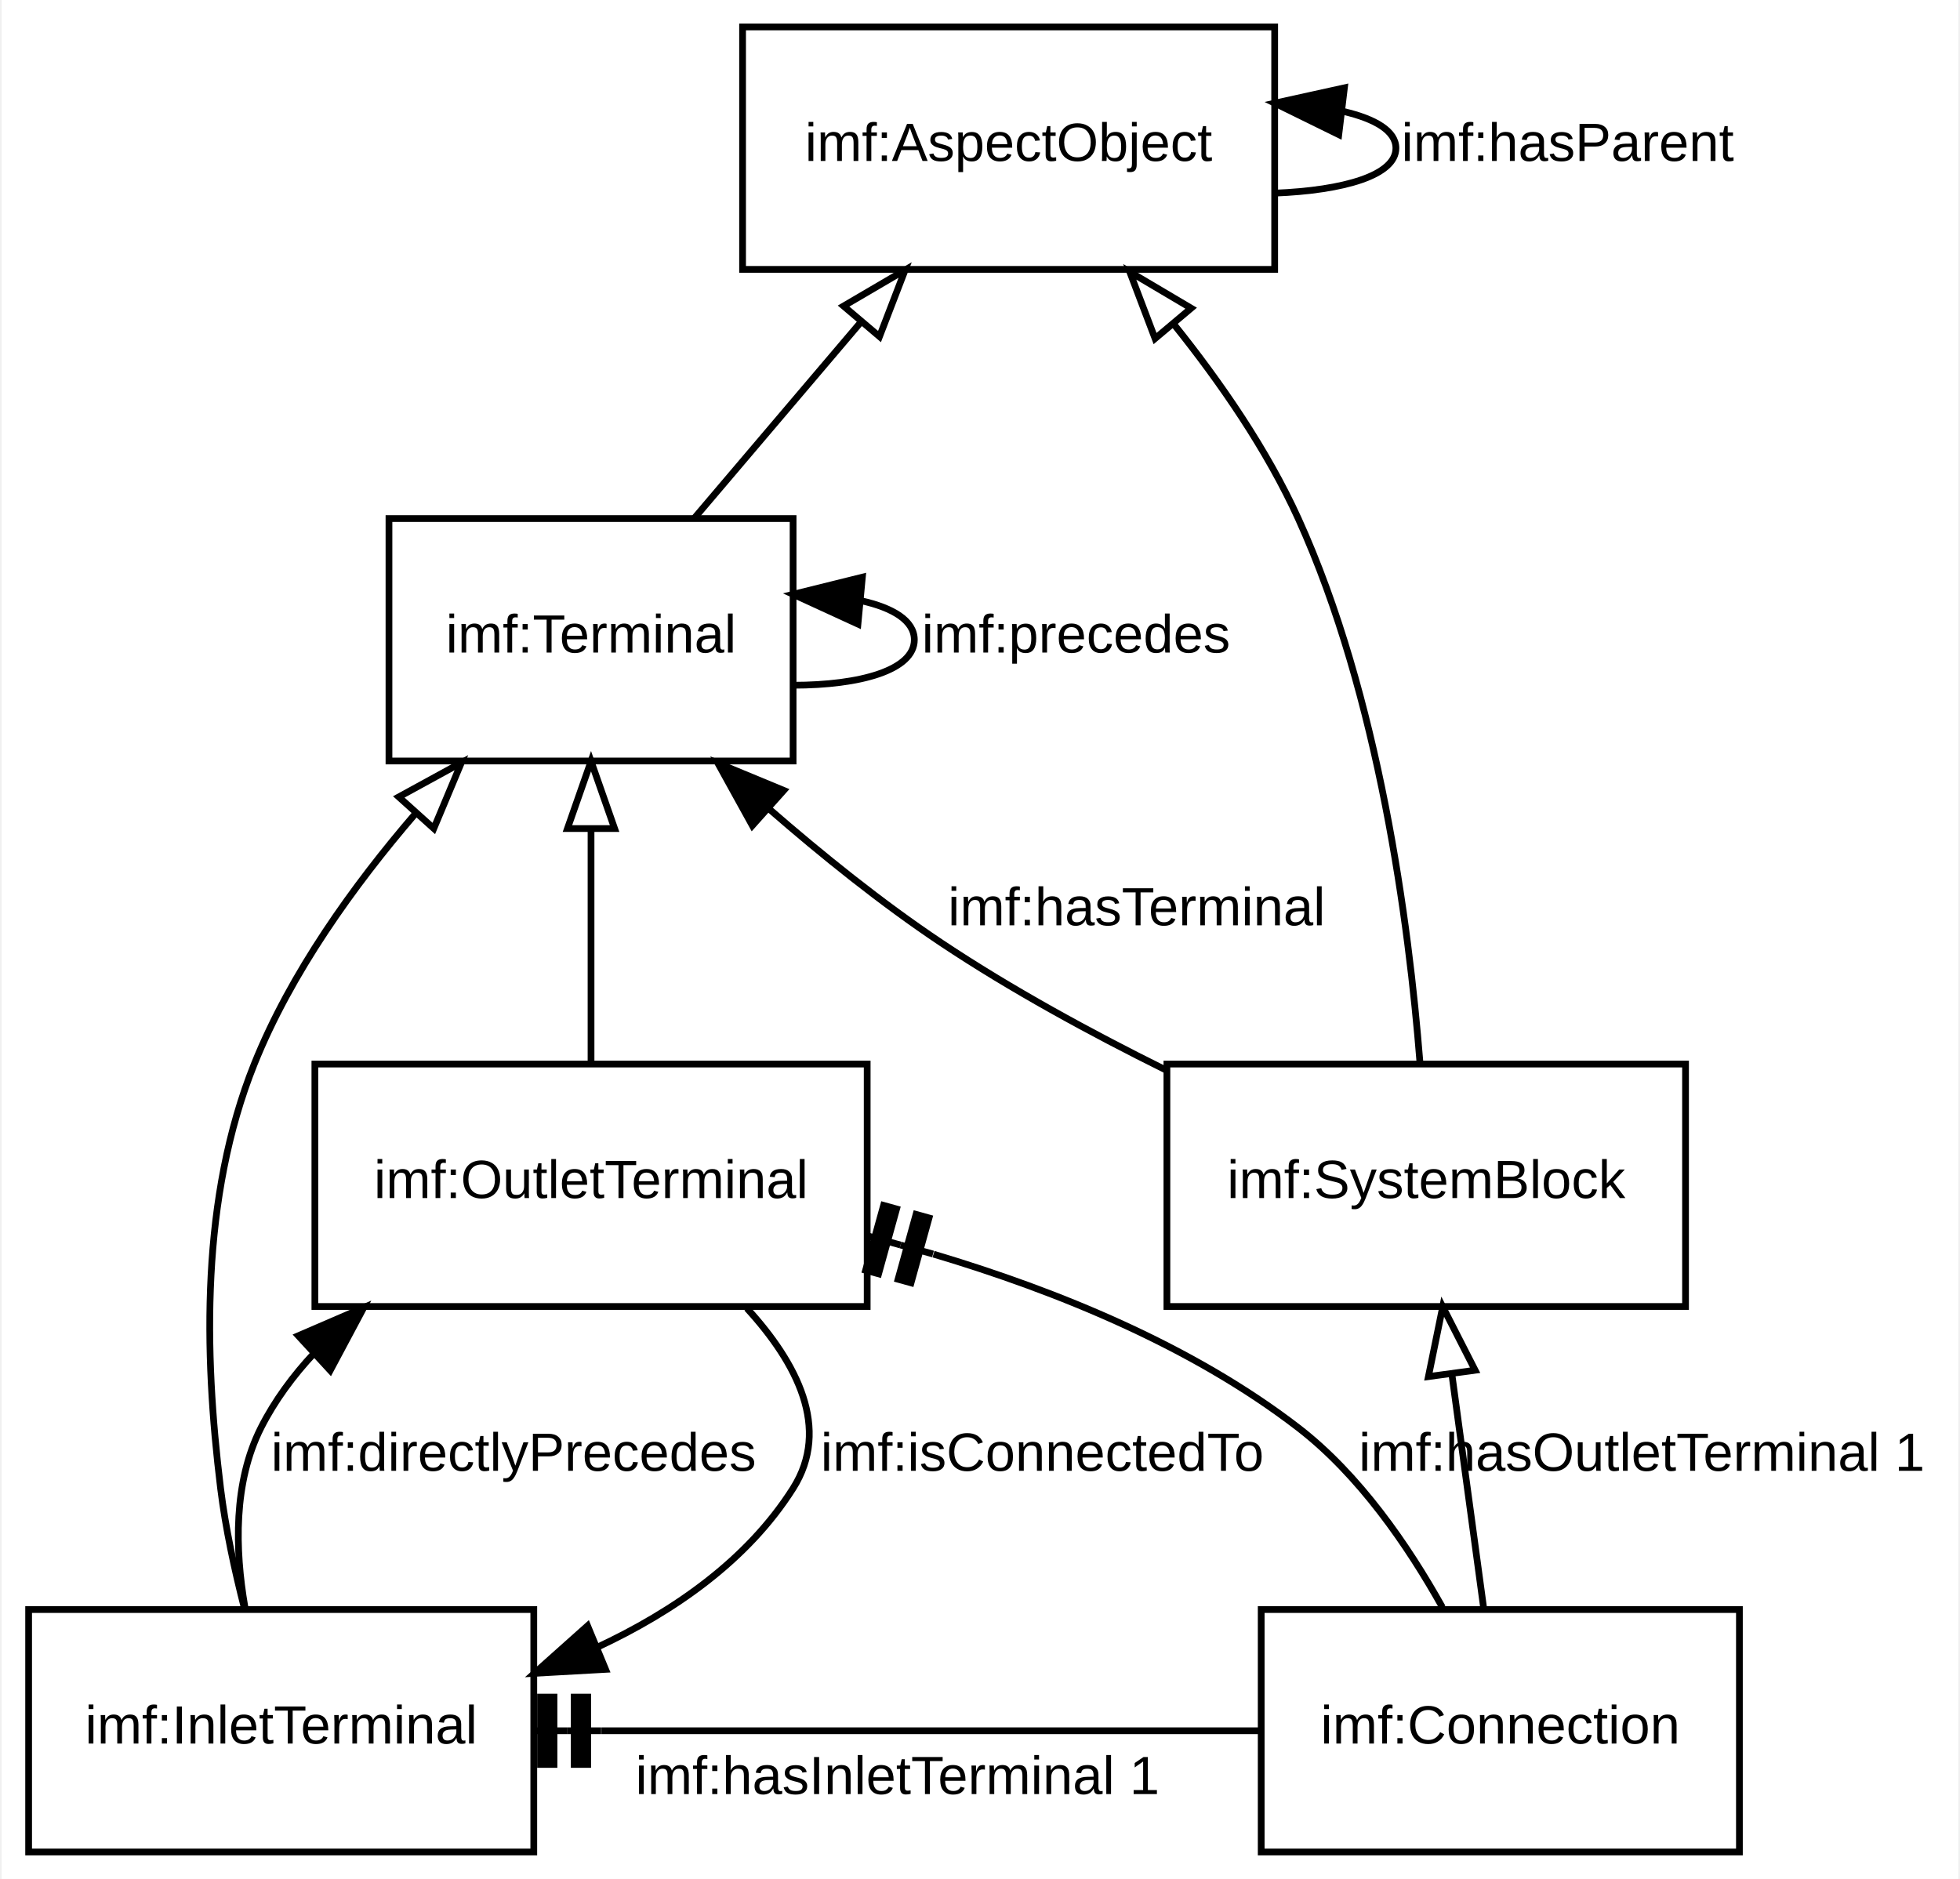
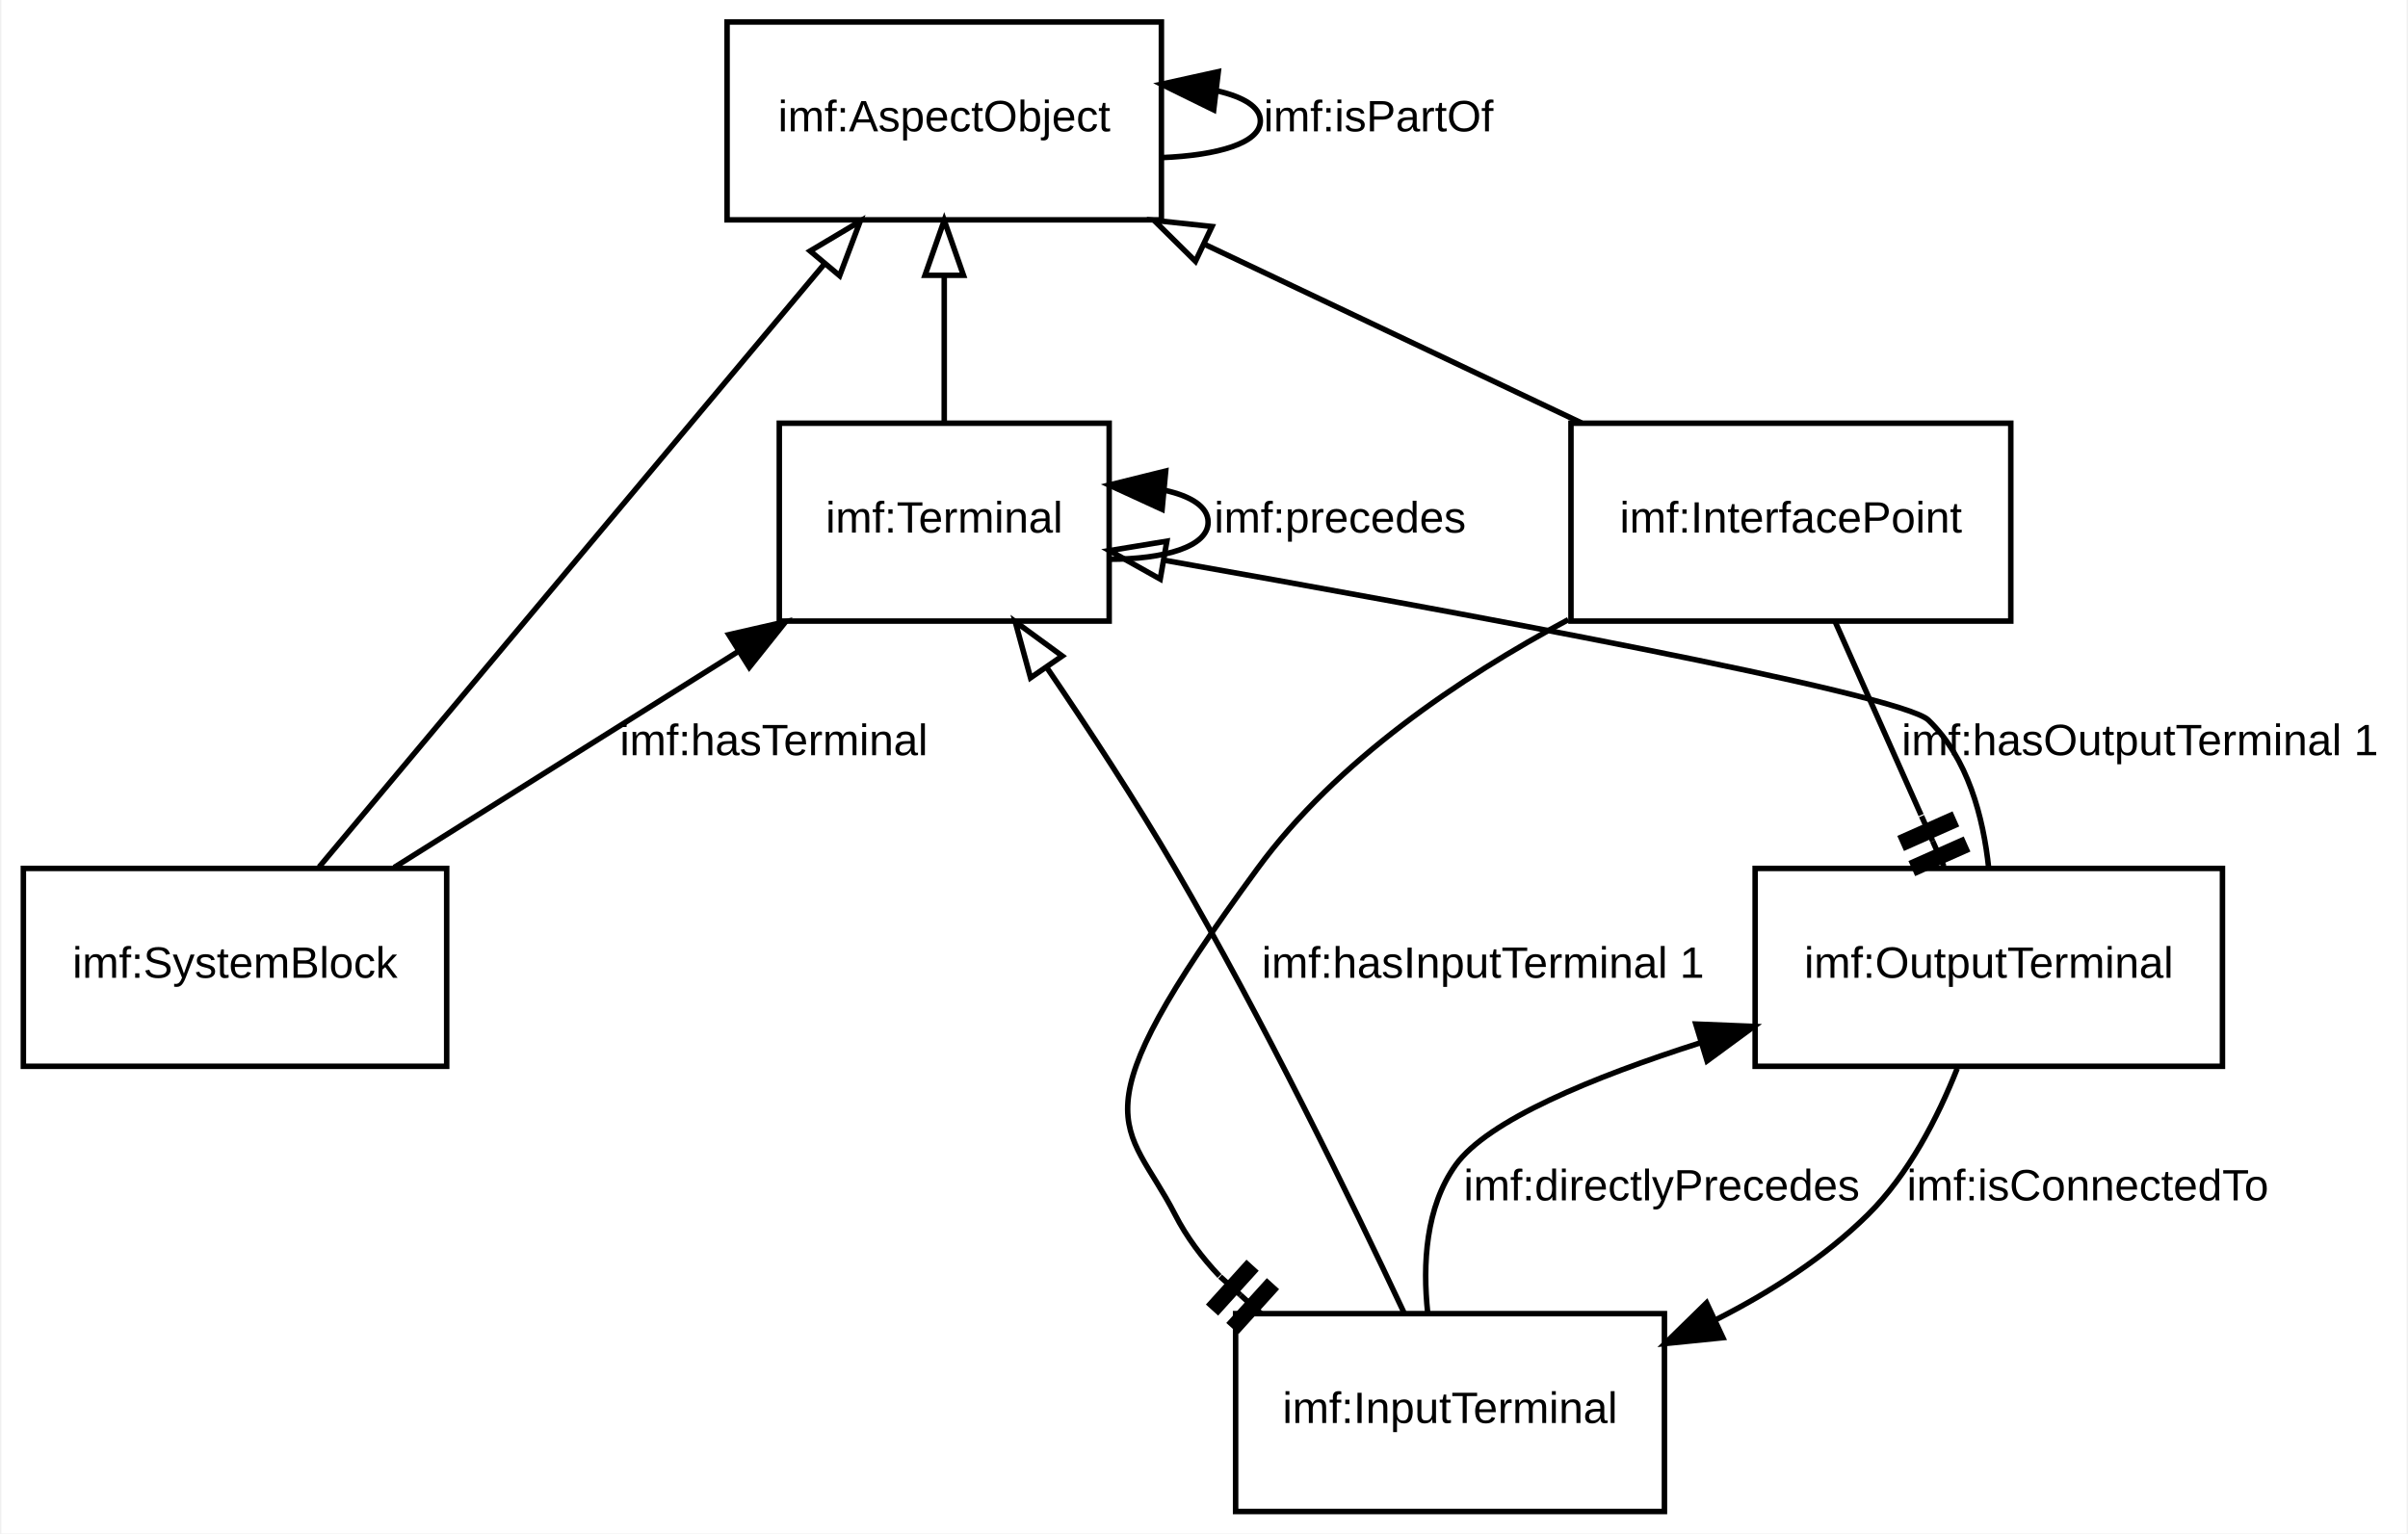
- <svg xmlns="http://www.w3.org/2000/svg" width="291px" height="279px" viewBox="0.00 0.00 290.50 279.00">
+ <svg xmlns="http://www.w3.org/2000/svg" width="438px" height="279px" viewBox="0.00 0.00 437.50 279.00">
  <g id="graph0" class="graph" transform="scale(1.0 1.0) rotate(0) translate(4 275)">
-     <polygon fill="#ffffff" stroke="transparent" points="-4,4 -4,-275 286.5,-275 286.5,4 -4,4" />
+     <polygon fill="#ffffff" stroke="transparent" points="-4,4 -4,-275 433.5,-275 433.5,4 -4,4" />
    <g id="node1" class="node">
-       <polygon fill="none" stroke="#000000" points="246,-117 169,-117 169,-81 246,-81 246,-117" />
-       <text text-anchor="middle" x="207.5" y="-97.1" font-family="Arial" font-size="8.00" fill="#000000">imf:SystemBlock</text>
+       <polygon fill="none" stroke="#000000" points="77,-117 0,-117 0,-81 77,-81 77,-117" />
+       <text text-anchor="middle" x="38.5" y="-97.1" font-family="Arial" font-size="8.00" fill="#000000">imf:SystemBlock</text>
+     </g>
+     <g id="node4" class="node">
+       <polygon fill="none" stroke="#000000" points="207,-271 128,-271 128,-235 207,-235 207,-271" />
+       <text text-anchor="middle" x="167.5" y="-251.1" font-family="Arial" font-size="8.00" fill="#000000">imf:AspectObject</text>
+     </g>
+     <g id="edge6" class="edge">
+       <path fill="none" stroke="#000000" d="M53.805,-117.271C76.595,-144.478 119.561,-195.77 145.651,-226.917" />
+       <polygon fill="none" stroke="#000000" points="143.111,-229.335 152.215,-234.753 148.477,-224.84 143.111,-229.335" />
+     </g>
+     <g id="node5" class="node">
+       <polygon fill="none" stroke="#000000" points="197.5,-198 137.5,-198 137.5,-162 197.5,-162 197.5,-198" />
+       <text text-anchor="middle" x="167.5" y="-178.1" font-family="Arial" font-size="8.00" fill="#000000">imf:Terminal</text>
+     </g>
+     <g id="edge9" class="edge">
+       <path fill="none" stroke="#000000" d="M67.45,-117.178C85.957,-128.798 110.142,-143.984 130.097,-156.515" />
+       <polygon fill="#000000" stroke="#000000" points="128.316,-159.529 138.647,-161.883 132.039,-153.601 128.316,-159.529" />
+       <text text-anchor="middle" x="136.5" y="-137.6" font-family="Arial" font-size="8.00" fill="#000000">imf:hasTerminal</text>
+     </g>
+     <g id="node2" class="node">
+       <polygon fill="none" stroke="#000000" points="361.5,-198 281.5,-198 281.5,-162 361.5,-162 361.5,-198" />
+       <text text-anchor="middle" x="321.5" y="-178.1" font-family="Arial" font-size="8.00" fill="#000000">imf:InterfacePoint</text>
    </g>
    <g id="node3" class="node">
-       <polygon fill="none" stroke="#000000" points="185,-271 106,-271 106,-235 185,-235 185,-271" />
-       <text text-anchor="middle" x="145.5" y="-251.1" font-family="Arial" font-size="8.00" fill="#000000">imf:AspectObject</text>
-     </g>
-     <g id="edge6" class="edge">
-       <path fill="none" stroke="#000000" d="M206.563,-117.298C204.941,-137.777 200.521,-171.552 188.5,-198 183.863,-208.202 176.968,-218.208 170.049,-226.83" />
-       <polygon fill="none" stroke="#000000" points="167.243,-224.728 163.482,-234.633 172.599,-229.236 167.243,-224.728" />
-     </g>
-     <g id="node5" class="node">
-       <polygon fill="none" stroke="#000000" points="113.5,-198 53.5,-198 53.5,-162 113.5,-162 113.5,-198" />
-       <text text-anchor="middle" x="83.5" y="-178.1" font-family="Arial" font-size="8.00" fill="#000000">imf:Terminal</text>
+       <polygon fill="none" stroke="#000000" points="298.5,-36 220.5,-36 220.5,0 298.5,0 298.5,-36" />
+       <text text-anchor="middle" x="259.5" y="-16.1" font-family="Arial" font-size="8.00" fill="#000000">imf:InputTerminal</text>
    </g>
    <g id="edge10" class="edge">
-       <path fill="none" stroke="#000000" d="M168.764,-116.157C157.7,-121.641 145.846,-128.095 135.5,-135 126.712,-140.865 117.785,-148.053 109.866,-154.948" />
-       <polygon fill="#000000" stroke="#000000" points="107.45,-152.413 102.325,-161.686 112.114,-157.633 107.45,-152.413" />
-       <text text-anchor="middle" x="164.5" y="-137.6" font-family="Arial" font-size="8.00" fill="#000000">imf:hasTerminal</text>
+       <path fill="none" stroke="#000000" d="M281.015,-162.263C261.327,-151.738 238.871,-136.592 224.5,-117 190.464,-70.598 200.651,-71.276 209.5,-54 211.586,-49.927 214.372,-46.21 217.564,-42.844" />
+       <polygon fill="#000000" stroke="#000000" points="220.994,-32.996 227.704,-40.411 226.221,-41.753 219.511,-34.339 220.994,-32.996" />
+       <polyline fill="none" stroke="#000000" points="225.09,-36.033 221.383,-39.388 " />
+       <polygon fill="#000000" stroke="#000000" points="217.286,-36.352 223.996,-43.766 222.514,-45.108 215.803,-37.694 217.286,-36.352" />
+       <polyline fill="none" stroke="#000000" points="221.383,-39.388 217.676,-42.743 " />
+       <text text-anchor="middle" x="265.5" y="-97.1" font-family="Arial" font-size="8.00" fill="#000000">imf:hasInputTerminal 1</text>
    </g>
-     <g id="node2" class="node">
-       <polygon fill="none" stroke="#000000" points="254,-36 183,-36 183,0 254,0 254,-36" />
-       <text text-anchor="middle" x="218.5" y="-16.1" font-family="Arial" font-size="8.00" fill="#000000">imf:Connection</text>
+     <g id="edge5" class="edge">
+       <path fill="none" stroke="#000000" d="M283.433,-198.045C262.702,-207.872 236.861,-220.121 214.841,-230.559" />
+       <polygon fill="none" stroke="#000000" points="213.2,-227.464 205.663,-234.91 216.199,-233.789 213.2,-227.464" />
+     </g>
+     <g id="node6" class="node">
+       <polygon fill="none" stroke="#000000" points="400,-117 315,-117 315,-81 400,-81 400,-117" />
+       <text text-anchor="middle" x="357.5" y="-97.1" font-family="Arial" font-size="8.00" fill="#000000">imf:OutputTerminal</text>
    </g>
    <g id="edge2" class="edge">
-       <path fill="none" stroke="#000000" d="M216.004,-36.38C214.616,-46.601 212.86,-59.533 211.304,-70.987" />
-       <polygon fill="none" stroke="#000000" points="207.826,-70.591 209.948,-80.972 214.762,-71.534 207.826,-70.591" />
+       <path fill="none" stroke="#000000" d="M329.513,-161.972C334.119,-151.607 340.003,-138.368 345.186,-126.707" />
+       <polygon fill="#000000" stroke="#000000" points="344.356,-116.263 353.494,-120.325 352.682,-122.152 343.543,-118.091 344.356,-116.263" />
+       <polyline fill="none" stroke="#000000" points="349.331,-117.38 347.3,-121.949 " />
+       <polygon fill="#000000" stroke="#000000" points="342.325,-120.832 351.463,-124.894 350.651,-126.721 341.513,-122.66 342.325,-120.832" />
+       <polyline fill="none" stroke="#000000" points="347.3,-121.949 345.27,-126.518 " />
+       <text text-anchor="middle" x="385" y="-137.6" font-family="Arial" font-size="8.00" fill="#000000">imf:hasOutputTerminal 1</text>
    </g>
-     <g id="node4" class="node">
-       <polygon fill="none" stroke="#000000" points="75,-36 0,-36 0,0 75,0 75,-36" />
-       <text text-anchor="middle" x="37.5" y="-16.1" font-family="Arial" font-size="8.00" fill="#000000">imf:InletTerminal</text>
+     <g id="edge3" class="edge">
+       <path fill="none" stroke="#000000" d="M251.104,-36.23C241.648,-56.36 225.502,-89.553 209.5,-117 202.343,-129.276 193.741,-142.418 186.191,-153.506" />
+       <polygon fill="none" stroke="#000000" points="183.198,-151.681 180.409,-161.902 188.963,-155.651 183.198,-151.681" />
+     </g>
+     <g id="edge1" class="edge">
+       <path fill="none" stroke="#000000" d="M255.441,-36.139C254.501,-44.996 255.06,-55.362 260.5,-63 266.298,-71.142 285.386,-79.008 305.114,-85.3" />
+       <polygon fill="#000000" stroke="#000000" points="304.208,-88.683 314.795,-88.256 306.253,-81.988 304.208,-88.683" />
+       <text text-anchor="middle" x="298" y="-56.6" font-family="Arial" font-size="8.00" fill="#000000">imf:directlyPrecedes</text>
+     </g>
+     <g id="edge4" class="edge">
+       <path fill="none" stroke="#000000" d="M207.006,-246.32C217.264,-246.73 225,-248.957 225,-253 225,-255.527 221.978,-257.344 217.207,-258.452" />
+       <polygon fill="#000000" stroke="#000000" points="216.516,-255.01 207.006,-259.68 217.352,-261.96 216.516,-255.01" />
+       <text text-anchor="middle" x="246.5" y="-251.1" font-family="Arial" font-size="8.00" fill="#000000">imf:isPartOf</text>
+     </g>
+     <g id="edge12" class="edge">
+       <path fill="none" stroke="#000000" d="M167.5,-198.045C167.5,-206.117 167.5,-215.824 167.5,-224.818" />
+       <polygon fill="none" stroke="#000000" points="164,-224.91 167.5,-234.91 171,-224.91 164,-224.91" />
+     </g>
+     <g id="edge7" class="edge">
+       <path fill="none" stroke="#000000" d="M197.5,-173.25C207.5,-173.25 215.5,-175.5 215.5,-180 215.5,-182.812 212.375,-184.746 207.59,-185.801" />
+       <polygon fill="#000000" stroke="#000000" points="207.128,-182.329 197.5,-186.75 207.784,-189.298 207.128,-182.329" />
+       <text text-anchor="middle" x="239.5" y="-178.1" font-family="Arial" font-size="8.00" fill="#000000">imf:precedes</text>
    </g>
    <g id="edge11" class="edge">
-       <path fill="none" stroke="#000000" d="M182.892,-18C154.918,-18 115.699,-18 85.043,-18" />
-       <polygon fill="#000000" stroke="#000000" points="76.003,-23 76.003,-13 78.003,-13 78.003,-23 76.003,-23" />
-       <polyline fill="none" stroke="#000000" points="75.003,-18 80.003,-18 " />
-       <polygon fill="#000000" stroke="#000000" points="81.003,-23 81.003,-13 83.003,-13 83.003,-23 81.003,-23" />
-       <polyline fill="none" stroke="#000000" points="80.003,-18 85.003,-18 " />
-       <text text-anchor="middle" x="129" y="-8.6" font-family="Arial" font-size="8.00" fill="#000000">imf:hasInletTerminal 1</text>
-     </g>
-     <g id="node6" class="node">
-       <polygon fill="none" stroke="#000000" points="124.5,-117 42.5,-117 42.5,-81 124.5,-81 124.5,-117" />
-       <text text-anchor="middle" x="83.5" y="-97.1" font-family="Arial" font-size="8.00" fill="#000000">imf:OutletTerminal</text>
-     </g>
-     <g id="edge3" class="edge">
-       <path fill="none" stroke="#000000" d="M209.904,-36.334C204.812,-45.46 197.574,-56.008 188.5,-63 172.779,-75.114 152.713,-83.308 134.343,-88.775" />
-       <polygon fill="#000000" stroke="#000000" points="126.936,-96.016 124.265,-86.38 126.193,-85.845 128.864,-95.482 126.936,-96.016" />
-       <polyline fill="none" stroke="#000000" points="124.637,-91.465 129.456,-90.129 " />
-       <polygon fill="#000000" stroke="#000000" points="131.755,-94.681 129.084,-85.044 131.011,-84.51 133.682,-94.146 131.755,-94.681" />
-       <polyline fill="none" stroke="#000000" points="129.456,-90.129 134.274,-88.794 " />
-       <text text-anchor="middle" x="239.5" y="-56.6" font-family="Arial" font-size="8.00" fill="#000000">imf:hasOutletTerminal 1</text>
-     </g>
-     <g id="edge1" class="edge">
-       <path fill="none" stroke="#000000" d="M185.006,-246.32C195.264,-246.73 203,-248.957 203,-253 203,-255.527 199.978,-257.344 195.207,-258.452" />
-       <polygon fill="#000000" stroke="#000000" points="194.516,-255.01 185.006,-259.68 195.352,-261.96 194.516,-255.01" />
-       <text text-anchor="middle" x="228.5" y="-251.1" font-family="Arial" font-size="8.00" fill="#000000">imf:hasParent</text>
-     </g>
-     <g id="edge7" class="edge">
-       <path fill="none" stroke="#000000" d="M32.043,-36.151C30.59,-41.814 29.224,-48.117 28.5,-54 26.013,-74.204 25.548,-97.183 33.5,-117 38.928,-130.528 48.244,-143.499 57.373,-154.118" />
-       <polygon fill="none" stroke="#000000" points="54.956,-156.664 64.251,-161.75 60.157,-151.978 54.956,-156.664" />
-     </g>
-     <g id="edge9" class="edge">
-       <path fill="none" stroke="#000000" d="M32.109,-36.384C30.63,-44.897 30.398,-54.896 34.5,-63 36.539,-67.029 39.266,-70.717 42.392,-74.065" />
-       <polygon fill="#000000" stroke="#000000" points="40.038,-76.655 49.765,-80.853 44.779,-71.505 40.038,-76.655" />
-       <text text-anchor="middle" x="72" y="-56.6" font-family="Arial" font-size="8.00" fill="#000000">imf:directlyPrecedes</text>
-     </g>
-     <g id="edge12" class="edge">
-       <path fill="none" stroke="#000000" d="M98.826,-198.045C106.278,-206.819 115.37,-217.524 123.543,-227.147" />
-       <polygon fill="none" stroke="#000000" points="120.994,-229.553 130.136,-234.91 126.33,-225.022 120.994,-229.553" />
+       <path fill="none" stroke="#000000" d="M351.756,-80.602C348.222,-71.679 342.924,-61.333 335.5,-54 327.627,-46.223 317.753,-39.896 307.754,-34.841" />
+       <polygon fill="#000000" stroke="#000000" points="309.131,-31.621 298.59,-30.552 306.163,-37.961 309.131,-31.621" />
+       <text text-anchor="middle" x="375.5" y="-56.6" font-family="Arial" font-size="8.00" fill="#000000">imf:isConnectedTo</text>
    </g>
    <g id="edge8" class="edge">
-       <path fill="none" stroke="#000000" d="M113.5,-173.25C123.5,-173.25 131.5,-175.5 131.5,-180 131.5,-182.812 128.375,-184.746 123.59,-185.801" />
-       <polygon fill="#000000" stroke="#000000" points="123.128,-182.329 113.5,-186.75 123.784,-189.298 123.128,-182.329" />
-       <text text-anchor="middle" x="155.5" y="-178.1" font-family="Arial" font-size="8.00" fill="#000000">imf:precedes</text>
-     </g>
-     <g id="edge4" class="edge">
-       <path fill="none" stroke="#000000" d="M106.636,-80.738C114.084,-72.61 119.124,-62.886 113.5,-54 106.724,-43.292 95.806,-35.706 84.334,-30.357" />
-       <polygon fill="#000000" stroke="#000000" points="85.661,-27.119 75.083,-26.53 82.985,-33.587 85.661,-27.119" />
-       <text text-anchor="middle" x="150.5" y="-56.6" font-family="Arial" font-size="8.00" fill="#000000">imf:isConnectedTo</text>
-     </g>
-     <g id="edge5" class="edge">
-       <path fill="none" stroke="#000000" d="M83.5,-117.38C83.5,-127.497 83.5,-140.269 83.5,-151.636" />
-       <polygon fill="none" stroke="#000000" points="80,-151.972 83.5,-161.972 87,-151.972 80,-151.972" />
+       <path fill="none" stroke="#000000" d="M357.482,-117.047C356.502,-126.322 353.696,-137.095 346.5,-144 341.471,-148.825 258.86,-164.013 207.644,-173.047" />
+       <polygon fill="none" stroke="#000000" points="206.786,-169.644 197.542,-174.821 207.996,-176.538 206.786,-169.644" />
    </g>
  </g>
</svg>
